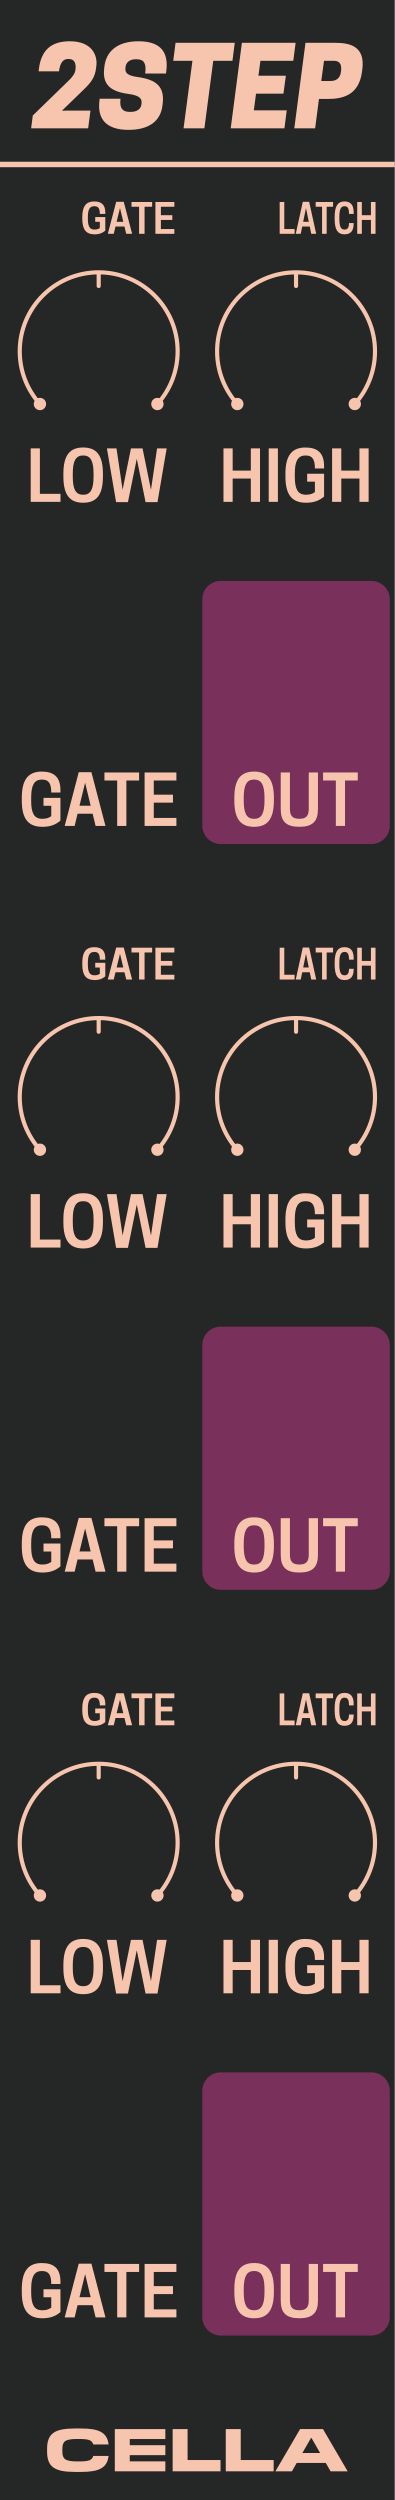
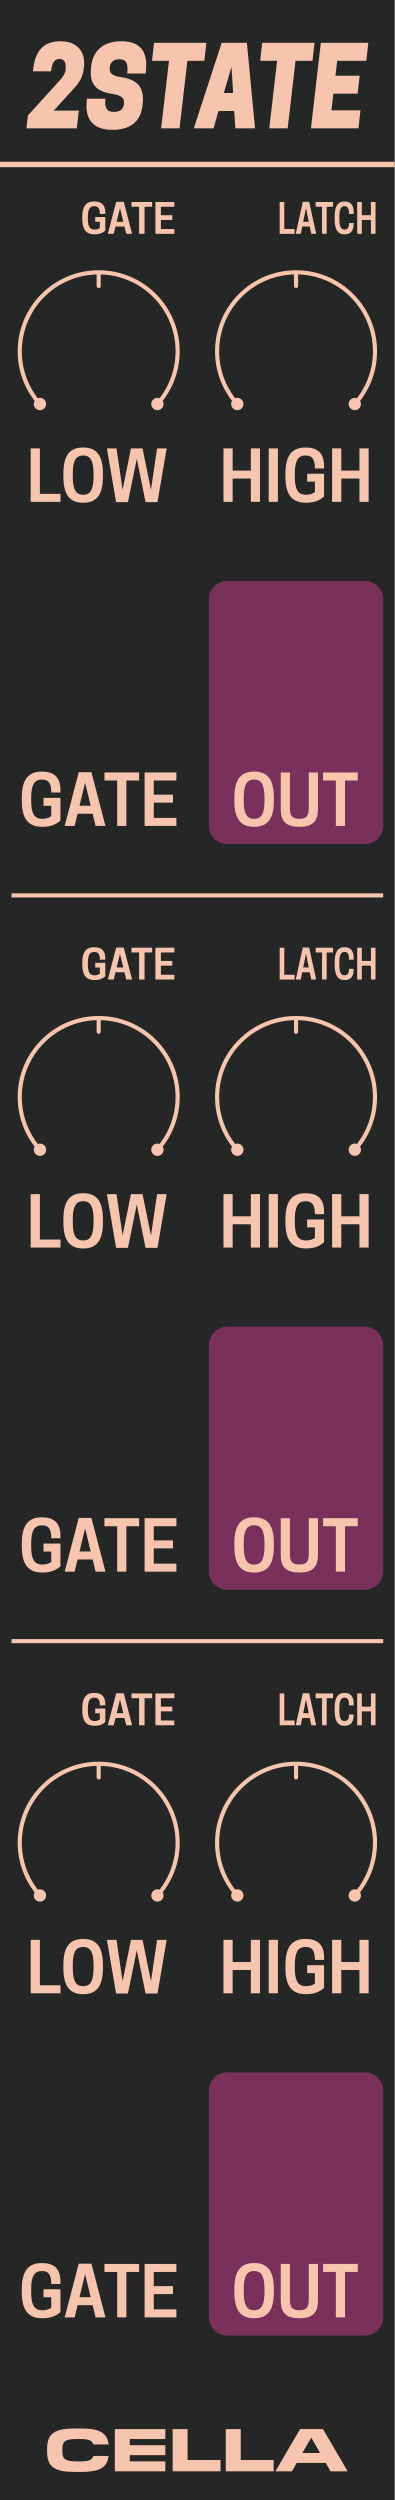
<svg xmlns="http://www.w3.org/2000/svg" width="100%" height="100%" viewBox="0 0 60 380" version="1.1" xml:space="preserve" style="fill-rule:evenodd;clip-rule:evenodd;stroke-linejoin:round;stroke-miterlimit:1.5;">
  <g id="Layer1">
    <rect x="0" y="0" width="60" height="380" style="fill:#252626;" />
    <path d="M-0,25L60,25" style="fill:none;stroke:#f7c5ad;stroke-width:0.83px;" />
+     <path d="M1.75,136.104L58.25,136.104" style="fill:none;stroke:#f7c5ad;stroke-width:0.63px;" />
+     <path d="M1.75,249.45L58.25,249.45" style="fill:none;stroke:#f7c5ad;stroke-width:0.63px;" />
    <path d="M12.327,375.731C15.077,375.731 16.287,375.117 16.507,373.302L14.178,373.302C13.977,373.953 13.546,374.136 11.96,374.136L11.74,374.136C9.797,374.136 9.476,373.724 9.476,372.541L9.476,372.33C9.476,371.13 9.797,370.726 11.74,370.726L11.96,370.726C13.546,370.726 13.977,370.91 14.178,371.56L16.507,371.56C16.287,369.745 15.077,369.131 12.327,369.131L11.373,369.131C8.321,369.131 7.157,369.874 7.157,372.23L7.157,372.633C7.157,374.989 8.321,375.731 11.373,375.731L12.327,375.731Z" style="fill:#f7c5ad;fill-rule:nonzero;" />
    <path d="M25.132,374.127L19.724,374.127L19.724,373.183L25.132,373.183L25.132,371.67L19.724,371.67L19.724,370.735L25.132,370.735L25.132,369.223L17.451,369.223L17.451,375.64L25.132,375.64L25.132,374.127Z" style="fill:#f7c5ad;fill-rule:nonzero;" />
    <path d="M33.52,373.925L28.515,373.925L28.515,369.223L26.242,369.223L26.242,375.64L33.52,375.64L33.52,373.925Z" style="fill:#f7c5ad;fill-rule:nonzero;" />
    <path d="M41.596,373.925L36.591,373.925L36.591,369.223L34.317,369.223L34.317,375.64L41.596,375.64L41.596,373.925Z" style="fill:#f7c5ad;fill-rule:nonzero;" />
    <path d="M49.094,369.223L45.611,369.223L41.862,375.64L44.373,375.64L45.097,374.365L49.516,374.365L50.249,375.64L52.843,375.64L49.094,369.223ZM47.353,370.58L48.654,372.853L45.959,372.853L47.27,370.58L47.353,370.58Z" style="fill:#f7c5ad;fill-rule:nonzero;" />
-     <path d="M10.583,16.807L9.417,16.823L12.717,13.623C13.867,12.507 14.45,11.757 14.617,10.257L14.65,9.957C14.833,8.357 13.933,6.273 10.617,6.273C7.683,6.273 6.233,7.707 5.9,10.557L5.867,10.84L8.967,10.84C9.15,9.423 9.667,8.973 10.317,8.973L10.483,8.973C11.133,8.973 11.583,9.39 11.483,10.457L11.467,10.623C11.4,11.207 10.967,11.723 10.517,12.173L4.983,17.557L4.733,19.507L13.4,19.507L13.75,16.807L10.583,16.807Z" style="fill:#f7c5ad;fill-rule:nonzero;" />
-     <path d="M19.5,14.273C21.267,14.507 21.583,15.023 21.517,15.673L21.5,15.84C21.433,16.473 20.95,17.007 19.867,17.007L19.7,17.007C18.617,17.007 18.133,16.44 18.317,15.007L15.15,15.007L15.117,15.273C14.733,18.29 16.367,19.74 19.533,19.74C22.6,19.74 24.433,18.44 24.7,15.99L24.733,15.69C25.017,13.207 23.783,12.107 21,11.723C19.283,11.49 19,11.04 19.067,10.34L19.083,10.173C19.15,9.523 19.683,9.007 20.6,9.007L20.767,9.007C21.933,9.007 22.267,9.707 22.067,11.173L25.233,11.173L25.283,10.773C25.65,7.807 24.3,6.273 21.05,6.273C17.8,6.273 16.117,7.84 15.867,10.14L15.833,10.44C15.567,12.79 16.717,13.907 19.5,14.273Z" style="fill:#f7c5ad;fill-rule:nonzero;" />
-     <path d="M32.417,9.24L35.333,9.24L35.683,6.507L26.683,6.507L26.333,9.24L29.25,9.24L27.9,19.507L31.067,19.507L32.417,9.24Z" style="fill:#f7c5ad;fill-rule:nonzero;" />
-     <path d="M36.767,6.507L35.067,19.507L43.233,19.507L43.583,16.773L38.583,16.773L38.917,14.24L43.083,14.24L43.45,11.507L39.283,11.507L39.583,9.24L44.583,9.24L44.933,6.507L36.767,6.507Z" style="fill:#f7c5ad;fill-rule:nonzero;" />
-     <path d="M48.483,15.04L49.8,15.04C52,15.04 54.533,14.54 55.017,10.94L55.067,10.573C55.55,6.973 53.117,6.507 50.917,6.507L46.433,6.507L44.733,19.507L47.9,19.507L48.483,15.04ZM48.833,12.307L49.25,9.24L50.7,9.24C51.317,9.24 51.967,9.44 51.85,10.673L51.833,10.857C51.717,12.057 50.9,12.307 50.283,12.307L48.833,12.307Z" style="fill:#f7c5ad;fill-rule:nonzero;" />
-     <path d="M59.25,317.8C59.25,316.255 57.995,315 56.45,315L33.55,315C32.005,315 30.75,316.255 30.75,317.8L30.75,352.2C30.75,353.745 32.005,355 33.55,355L56.45,355C57.995,355 59.25,353.745 59.25,352.2L59.25,317.8Z" style="fill:#79305a;" />
+     <path d="M9.185,16.807L8.154,16.823L11.071,13.623C12.087,12.507 12.603,11.757 12.75,10.257L12.78,9.957C12.942,8.357 12.146,6.273 9.215,6.273C6.622,6.273 5.341,7.707 5.046,10.557L5.016,10.84L7.756,10.84C7.918,9.423 8.375,8.973 8.95,8.973L9.097,8.973C9.671,8.973 10.069,9.39 9.981,10.457L9.966,10.623C9.907,11.207 9.524,11.723 9.126,12.173L4.236,17.557L4.015,19.507L11.675,19.507L11.984,16.807L9.185,16.807Z" style="fill:#f7c5ad;fill-rule:nonzero;" />
+     <path d="M17.066,14.273C18.628,14.507 18.908,15.023 18.849,15.673L18.834,15.84C18.775,16.473 18.348,17.007 17.39,17.007L17.243,17.007C16.286,17.007 15.858,16.44 16.02,15.007L13.222,15.007L13.192,15.273C12.853,18.29 14.297,19.74 17.096,19.74C19.806,19.74 21.427,18.44 21.662,15.99L21.692,15.69C21.942,13.207 20.852,12.107 18.392,11.723C16.875,11.49 16.624,11.04 16.683,10.34L16.698,10.173C16.757,9.523 17.228,9.007 18.039,9.007L18.186,9.007C19.217,9.007 19.512,9.707 19.335,11.173L22.134,11.173L22.178,10.773C22.502,7.807 21.309,6.273 18.436,6.273C15.564,6.273 14.076,7.84 13.855,10.14L13.826,10.44C13.59,12.79 14.606,13.907 17.066,14.273Z" style="fill:#f7c5ad;fill-rule:nonzero;" />
+     <path d="M28.483,9.24L31.061,9.24L31.37,6.507L23.415,6.507L23.106,9.24L25.684,9.24L24.491,19.507L27.29,19.507L28.483,9.24Z" style="fill:#f7c5ad;fill-rule:nonzero;" />
+     <path d="M33.697,6.507L29.455,19.507L32.46,19.507L33.211,16.873L35.598,16.873L35.774,19.507L38.765,19.507L37.527,6.507L33.697,6.507ZM35.185,10.173L35.436,14.14L34.022,14.14L35.185,10.173Z" style="fill:#f7c5ad;fill-rule:nonzero;" />
+     <path d="M44.922,9.24L47.5,9.24L47.81,6.507L39.855,6.507L39.546,9.24L42.123,9.24L40.93,19.507L43.729,19.507L44.922,9.24Z" style="fill:#f7c5ad;fill-rule:nonzero;" />
+     <path d="M48.767,6.507L47.265,19.507L54.483,19.507L54.792,16.773L50.373,16.773L50.667,14.24L54.35,14.24L54.674,11.507L50.991,11.507L51.257,9.24L55.676,9.24L55.985,6.507L48.767,6.507Z" style="fill:#f7c5ad;fill-rule:nonzero;" />
+     <path d="M58.25,317.8C58.25,316.255 56.995,315 55.45,315L34.55,315C33.005,315 31.75,316.255 31.75,317.8L31.75,352.2C31.75,353.745 33.005,355 34.55,355L55.45,355C56.995,355 58.25,353.745 58.25,352.2L58.25,317.8Z" style="fill:#79305a;" />
    <path d="M38.63,352.376C40.661,352.376 41.63,351.199 41.63,348.386L41.63,347.97C41.63,345.157 40.661,343.98 38.63,343.98C36.589,343.98 35.62,345.157 35.62,347.97L35.62,348.386C35.62,351.199 36.589,352.376 38.63,352.376ZM38.578,351.157C37.443,351.157 37.047,350.22 37.047,348.386L37.047,347.97C37.047,346.136 37.443,345.199 38.578,345.199L38.672,345.199C39.807,345.199 40.203,346.136 40.203,347.97L40.203,348.386C40.203,350.22 39.807,351.157 38.672,351.157L38.578,351.157Z" style="fill:#f7c5ad;fill-rule:nonzero;" />
    <path d="M45.505,352.376C47.557,352.376 48.328,351.511 48.328,349.688L48.328,344.115L46.932,344.115L46.932,349.636C46.932,350.709 46.547,351.157 45.505,351.157C44.453,351.157 44.068,350.709 44.068,349.636L44.068,344.115L42.672,344.115L42.672,349.688C42.672,351.511 43.443,352.376 45.505,352.376Z" style="fill:#f7c5ad;fill-rule:nonzero;" />
    <path d="M52.443,345.334L54.38,345.334L54.38,344.115L49.109,344.115L49.109,345.334L51.047,345.334L51.047,352.24L52.443,352.24L52.443,345.334Z" style="fill:#f7c5ad;fill-rule:nonzero;" />
    <path d="M6.458,352.378C7.833,352.378 8.635,351.92 9.187,351.43L9.187,347.972L6.614,347.972L6.614,349.18L7.791,349.18L7.791,350.753C7.521,350.972 7.083,351.159 6.51,351.159L6.416,351.159C5.135,351.159 4.739,350.222 4.739,348.388L4.739,347.972C4.739,346.138 5.146,345.201 6.344,345.201L6.437,345.201C7.458,345.201 7.791,345.878 7.791,347.17L9.187,347.17L9.187,346.815C9.187,344.836 8.219,343.982 6.354,343.982C4.323,343.982 3.312,345.159 3.312,347.972L3.312,348.388C3.312,351.201 4.323,352.378 6.458,352.378Z" style="fill:#f7c5ad;fill-rule:nonzero;" />
    <path d="M11.969,344.076L9.833,352.242L11.344,352.242L11.791,350.388L14.083,350.388L14.531,352.242L16.031,352.242L13.896,344.076L11.969,344.076ZM12.937,345.67L13.781,349.17L12.083,349.17L12.937,345.67Z" style="fill:#f7c5ad;fill-rule:nonzero;" />
    <path d="M19.208,345.336L21.146,345.336L21.146,344.117L15.875,344.117L15.875,345.336L17.812,345.336L17.812,352.242L19.208,352.242L19.208,345.336Z" style="fill:#f7c5ad;fill-rule:nonzero;" />
    <path d="M21.979,344.117L21.979,352.242L26.812,352.242L26.812,351.024L23.375,351.024L23.375,348.701L26.291,348.701L26.291,347.492L23.375,347.492L23.375,345.336L26.812,345.336L26.812,344.117L21.979,344.117Z" style="fill:#f7c5ad;fill-rule:nonzero;" />
    <path d="M9.198,302.98L9.198,301.762L6.063,301.762L6.063,294.855L4.667,294.855L4.667,302.98L9.198,302.98Z" style="fill:#f7c5ad;fill-rule:nonzero;" />
    <path d="M12.646,303.116C14.677,303.116 15.646,301.939 15.646,299.126L15.646,298.71C15.646,295.897 14.677,294.72 12.646,294.72C10.604,294.72 9.635,295.897 9.635,298.71L9.635,299.126C9.635,301.939 10.604,303.116 12.646,303.116ZM12.594,301.897C11.458,301.897 11.063,300.96 11.063,299.126L11.063,298.71C11.063,296.876 11.458,295.939 12.594,295.939L12.688,295.939C13.823,295.939 14.219,296.876 14.219,298.71L14.219,299.126C14.219,300.96 13.823,301.897 12.688,301.897L12.594,301.897Z" style="fill:#f7c5ad;fill-rule:nonzero;" />
    <path d="M22.125,303.022L23.938,303.022L25.333,294.855L23.875,294.855L22.948,301.147L21.667,294.855L19.906,294.855L18.635,301.147L17.708,294.855L16.25,294.855L17.646,303.022L19.448,303.022L20.792,296.439L22.125,303.022Z" style="fill:#f7c5ad;fill-rule:nonzero;" />
    <path d="M38.125,294.855L38.125,298.23L35.365,298.23L35.365,294.855L33.969,294.855L33.969,302.98L35.365,302.98L35.365,299.439L38.125,299.439L38.125,302.98L39.521,302.98L39.521,294.855L38.125,294.855Z" style="fill:#f7c5ad;fill-rule:nonzero;" />
    <rect x="40.844" y="294.855" width="1.396" height="8.125" style="fill:#f7c5ad;fill-rule:nonzero;" />
    <path d="M46.531,303.116C47.906,303.116 48.708,302.657 49.26,302.168L49.26,298.71L46.687,298.71L46.687,299.918L47.865,299.918L47.865,301.491C47.594,301.71 47.156,301.897 46.583,301.897L46.49,301.897C45.208,301.897 44.812,300.96 44.812,299.126L44.812,298.71C44.812,296.876 45.219,295.939 46.417,295.939L46.51,295.939C47.531,295.939 47.865,296.616 47.865,297.907L49.26,297.907L49.26,297.553C49.26,295.574 48.292,294.72 46.427,294.72C44.396,294.72 43.385,295.897 43.385,298.71L43.385,299.126C43.385,301.939 44.396,303.116 46.531,303.116Z" style="fill:#f7c5ad;fill-rule:nonzero;" />
    <path d="M54.635,294.855L54.635,298.23L51.875,298.23L51.875,294.855L50.479,294.855L50.479,302.98L51.875,302.98L51.875,299.439L54.635,299.439L54.635,302.98L56.031,302.98L56.031,294.855L54.635,294.855Z" style="fill:#f7c5ad;fill-rule:nonzero;" />
    <path d="M44.782,262.24L44.782,261.515L43.21,261.515L43.21,257.402L42.51,257.402L42.51,262.24L44.782,262.24Z" style="fill:#f7c5ad;fill-rule:nonzero;" />
    <path d="M46.025,257.377L44.954,262.24L45.711,262.24L45.936,261.136L47.085,261.136L47.309,262.24L48.061,262.24L46.991,257.377L46.025,257.377ZM46.51,258.326L46.933,260.41L46.082,260.41L46.51,258.326Z" style="fill:#f7c5ad;fill-rule:nonzero;" />
    <path d="M49.654,258.127L50.626,258.127L50.626,257.402L47.983,257.402L47.983,258.127L48.954,258.127L48.954,262.24L49.654,262.24L49.654,258.127Z" style="fill:#f7c5ad;fill-rule:nonzero;" />
    <path d="M51.581,259.945L51.581,259.697C51.581,258.605 51.769,258.047 52.349,258.047L52.396,258.047C52.892,258.047 53.054,258.45 53.054,259.219L53.759,259.219L53.759,259.008C53.759,257.83 53.289,257.321 52.354,257.321C51.336,257.321 50.866,258.022 50.866,259.697L50.866,259.945C50.866,261.62 51.336,262.321 52.354,262.321C53.289,262.321 53.759,261.812 53.759,260.671L53.759,260.609L53.054,260.609C53.054,261.217 52.871,261.595 52.396,261.595L52.349,261.595C51.764,261.595 51.581,261.037 51.581,259.945Z" style="fill:#f7c5ad;fill-rule:nonzero;" />
    <path d="M56.381,257.402L56.381,259.412L54.997,259.412L54.997,257.402L54.297,257.402L54.297,262.24L54.997,262.24L54.997,260.131L56.381,260.131L56.381,262.24L57.08,262.24L57.08,257.402L56.381,257.402Z" style="fill:#f7c5ad;fill-rule:nonzero;" />
    <path d="M14.38,262.321C15.198,262.321 15.676,262.048 16.005,261.756L16.005,259.697L14.473,259.697L14.473,260.417L15.174,260.417L15.174,261.353C15.012,261.484 14.752,261.595 14.411,261.595L14.355,261.595C13.592,261.595 13.356,261.037 13.356,259.945L13.356,259.697C13.356,258.605 13.598,258.047 14.311,258.047L14.367,258.047C14.975,258.047 15.174,258.45 15.174,259.219L16.005,259.219L16.005,259.008C16.005,257.83 15.428,257.321 14.317,257.321C13.108,257.321 12.506,258.022 12.506,259.697L12.506,259.945C12.506,261.62 13.108,262.321 14.38,262.321Z" style="fill:#f7c5ad;fill-rule:nonzero;" />
    <path d="M17.661,257.377L16.389,262.24L17.289,262.24L17.556,261.136L18.92,261.136L19.187,262.24L20.081,262.24L18.809,257.377L17.661,257.377ZM18.238,258.326L18.741,260.41L17.729,260.41L18.238,258.326Z" style="fill:#f7c5ad;fill-rule:nonzero;" />
    <path d="M21.973,258.127L23.126,258.127L23.126,257.402L19.987,257.402L19.987,258.127L21.141,258.127L21.141,262.24L21.973,262.24L21.973,258.127Z" style="fill:#f7c5ad;fill-rule:nonzero;" />
    <path d="M23.623,257.402L23.623,262.24L26.501,262.24L26.501,261.515L24.454,261.515L24.454,260.131L26.191,260.131L26.191,259.412L24.454,259.412L24.454,258.127L26.501,258.127L26.501,257.402L23.623,257.402Z" style="fill:#f7c5ad;fill-rule:nonzero;" />
    <path d="M44.782,148.889L44.782,148.164L43.21,148.164L43.21,144.051L42.51,144.051L42.51,148.889L44.782,148.889Z" style="fill:#f7c5ad;fill-rule:nonzero;" />
    <path d="M46.025,144.026L44.954,148.889L45.711,148.889L45.936,147.785L47.085,147.785L47.309,148.889L48.061,148.889L46.991,144.026L46.025,144.026ZM46.51,144.975L46.933,147.059L46.082,147.059L46.51,144.975Z" style="fill:#f7c5ad;fill-rule:nonzero;" />
    <path d="M49.654,144.776L50.626,144.776L50.626,144.051L47.983,144.051L47.983,144.776L48.954,144.776L48.954,148.889L49.654,148.889L49.654,144.776Z" style="fill:#f7c5ad;fill-rule:nonzero;" />
    <path d="M51.581,146.594L51.581,146.346C51.581,145.254 51.769,144.696 52.349,144.696L52.396,144.696C52.892,144.696 53.054,145.099 53.054,145.868L53.759,145.868L53.759,145.657C53.759,144.479 53.289,143.97 52.354,143.97C51.336,143.97 50.866,144.671 50.866,146.346L50.866,146.594C50.866,148.269 51.336,148.97 52.354,148.97C53.289,148.97 53.759,148.461 53.759,147.32L53.759,147.258L53.054,147.258C53.054,147.866 52.871,148.244 52.396,148.244L52.349,148.244C51.764,148.244 51.581,147.686 51.581,146.594Z" style="fill:#f7c5ad;fill-rule:nonzero;" />
    <path d="M56.381,144.051L56.381,146.061L54.997,146.061L54.997,144.051L54.297,144.051L54.297,148.889L54.997,148.889L54.997,146.78L56.381,146.78L56.381,148.889L57.08,148.889L57.08,144.051L56.381,144.051Z" style="fill:#f7c5ad;fill-rule:nonzero;" />
    <path d="M14.38,148.97C15.198,148.97 15.676,148.697 16.005,148.405L16.005,146.346L14.473,146.346L14.473,147.066L15.174,147.066L15.174,148.002C15.012,148.133 14.752,148.244 14.411,148.244L14.355,148.244C13.592,148.244 13.356,147.686 13.356,146.594L13.356,146.346C13.356,145.254 13.598,144.696 14.311,144.696L14.367,144.696C14.975,144.696 15.174,145.099 15.174,145.868L16.005,145.868L16.005,145.657C16.005,144.479 15.428,143.97 14.317,143.97C13.108,143.97 12.506,144.671 12.506,146.346L12.506,146.594C12.506,148.269 13.108,148.97 14.38,148.97Z" style="fill:#f7c5ad;fill-rule:nonzero;" />
    <path d="M17.661,144.026L16.389,148.889L17.289,148.889L17.556,147.785L18.92,147.785L19.187,148.889L20.081,148.889L18.809,144.026L17.661,144.026ZM18.238,144.975L18.741,147.059L17.729,147.059L18.238,144.975Z" style="fill:#f7c5ad;fill-rule:nonzero;" />
    <path d="M21.973,144.776L23.126,144.776L23.126,144.051L19.987,144.051L19.987,144.776L21.141,144.776L21.141,148.889L21.973,148.889L21.973,144.776Z" style="fill:#f7c5ad;fill-rule:nonzero;" />
    <path d="M23.623,144.051L23.623,148.889L26.501,148.889L26.501,148.164L24.454,148.164L24.454,146.78L26.191,146.78L26.191,146.061L24.454,146.061L24.454,144.776L26.501,144.776L26.501,144.051L23.623,144.051Z" style="fill:#f7c5ad;fill-rule:nonzero;" />
    <path d="M44.782,35.539L44.782,34.814L43.21,34.814L43.21,30.701L42.51,30.701L42.51,35.539L44.782,35.539Z" style="fill:#f7c5ad;fill-rule:nonzero;" />
    <path d="M46.025,30.676L44.954,35.539L45.711,35.539L45.936,34.435L47.085,34.435L47.309,35.539L48.061,35.539L46.991,30.676L46.025,30.676ZM46.51,31.625L46.933,33.709L46.082,33.709L46.51,31.625Z" style="fill:#f7c5ad;fill-rule:nonzero;" />
    <path d="M49.654,31.426L50.626,31.426L50.626,30.701L47.983,30.701L47.983,31.426L48.954,31.426L48.954,35.539L49.654,35.539L49.654,31.426Z" style="fill:#f7c5ad;fill-rule:nonzero;" />
    <path d="M51.581,33.244L51.581,32.996C51.581,31.904 51.769,31.346 52.349,31.346L52.396,31.346C52.892,31.346 53.054,31.749 53.054,32.518L53.759,32.518L53.759,32.307C53.759,31.129 53.289,30.62 52.354,30.62C51.336,30.62 50.866,31.321 50.866,32.996L50.866,33.244C50.866,34.919 51.336,35.62 52.354,35.62C53.289,35.62 53.759,35.111 53.759,33.97L53.759,33.908L53.054,33.908C53.054,34.516 52.871,34.894 52.396,34.894L52.349,34.894C51.764,34.894 51.581,34.336 51.581,33.244Z" style="fill:#f7c5ad;fill-rule:nonzero;" />
    <path d="M56.381,30.701L56.381,32.711L54.997,32.711L54.997,30.701L54.297,30.701L54.297,35.539L54.997,35.539L54.997,33.43L56.381,33.43L56.381,35.539L57.08,35.539L57.08,30.701L56.381,30.701Z" style="fill:#f7c5ad;fill-rule:nonzero;" />
    <path d="M14.38,35.62C15.198,35.62 15.676,35.347 16.005,35.055L16.005,32.996L14.473,32.996L14.473,33.716L15.174,33.716L15.174,34.652C15.012,34.783 14.752,34.894 14.411,34.894L14.355,34.894C13.592,34.894 13.356,34.336 13.356,33.244L13.356,32.996C13.356,31.904 13.598,31.346 14.311,31.346L14.367,31.346C14.975,31.346 15.174,31.749 15.174,32.518L16.005,32.518L16.005,32.307C16.005,31.129 15.428,30.62 14.317,30.62C13.108,30.62 12.506,31.321 12.506,32.996L12.506,33.244C12.506,34.919 13.108,35.62 14.38,35.62Z" style="fill:#f7c5ad;fill-rule:nonzero;" />
    <path d="M17.661,30.676L16.389,35.539L17.289,35.539L17.556,34.435L18.92,34.435L19.187,35.539L20.081,35.539L18.809,30.676L17.661,30.676ZM18.238,31.625L18.741,33.709L17.729,33.709L18.238,31.625Z" style="fill:#f7c5ad;fill-rule:nonzero;" />
    <path d="M21.973,31.426L23.126,31.426L23.126,30.701L19.987,30.701L19.987,31.426L21.141,31.426L21.141,35.539L21.973,35.539L21.973,31.426Z" style="fill:#f7c5ad;fill-rule:nonzero;" />
    <path d="M23.623,30.701L23.623,35.539L26.501,35.539L26.501,34.814L24.454,34.814L24.454,33.43L26.191,33.43L26.191,32.711L24.454,32.711L24.454,31.426L26.501,31.426L26.501,30.701L23.623,30.701Z" style="fill:#f7c5ad;fill-rule:nonzero;" />
    <g id="SmmCTR">
      <path d="M35.376,288.738C35.721,289.122 36.315,289.154 36.7,288.808C37.084,288.462 37.116,287.869 36.77,287.484C36.424,287.1 35.831,287.068 35.446,287.414C35.061,287.76 35.03,288.353 35.376,288.738Z" style="fill:#f7c5ad;" />
      <path d="M54.624,288.738C54.279,289.122 53.685,289.154 53.3,288.808C52.916,288.462 52.884,287.869 53.23,287.484C53.576,287.1 54.169,287.068 54.554,287.414C54.939,287.76 54.97,288.353 54.624,288.738Z" style="fill:#f7c5ad;" />
      <path d="M36.073,288.111C34.163,285.985 33,283.175 33,280.095C33,273.472 38.377,268.095 45,268.095C51.623,268.095 57,273.472 57,280.095C57,283.175 55.837,285.985 53.927,288.111" style="fill:none;stroke:#f7c5ad;stroke-width:0.63px;stroke-linecap:square;" />
      <path id="line87" d="M45,270.173L45,268.266" style="fill:none;fill-rule:nonzero;stroke:#f7c5ad;stroke-width:0.63px;stroke-linecap:round;stroke-miterlimit:4;" />
    </g>
    <g id="SmmCTR1">
      <path d="M5.376,288.738C5.721,289.122 6.315,289.154 6.7,288.808C7.084,288.462 7.116,287.869 6.77,287.484C6.424,287.1 5.831,287.068 5.446,287.414C5.061,287.76 5.03,288.353 5.376,288.738Z" style="fill:#f7c5ad;" />
      <path d="M24.624,288.738C24.279,289.122 23.685,289.154 23.3,288.808C22.916,288.462 22.884,287.869 23.23,287.484C23.576,287.1 24.169,287.068 24.554,287.414C24.939,287.76 24.97,288.353 24.624,288.738Z" style="fill:#f7c5ad;" />
      <path d="M6.073,288.111C4.163,285.985 3,283.175 3,280.095C3,273.472 8.377,268.095 15,268.095C21.623,268.095 27,273.472 27,280.095C27,283.175 25.837,285.985 23.927,288.111" style="fill:none;stroke:#f7c5ad;stroke-width:0.63px;stroke-linecap:square;" />
      <path id="line871" d="M15,270.173L15,268.266" style="fill:none;fill-rule:nonzero;stroke:#f7c5ad;stroke-width:0.63px;stroke-linecap:round;stroke-miterlimit:4;" />
    </g>
    <g id="Group-2">
-       <path d="M59.25,204.45C59.25,202.905 57.995,201.65 56.45,201.65L33.55,201.65C32.005,201.65 30.75,202.905 30.75,204.45L30.75,238.85C30.75,240.395 32.005,241.65 33.55,241.65L56.45,241.65C57.995,241.65 59.25,240.395 59.25,238.85L59.25,204.45Z" style="fill:#79305a;" />
+       <path d="M58.25,204.45C58.25,202.905 56.995,201.65 55.45,201.65L34.55,201.65C33.005,201.65 31.75,202.905 31.75,204.45L31.75,238.85C31.75,240.395 33.005,241.65 34.55,241.65L55.45,241.65C56.995,241.65 58.25,240.395 58.25,238.85L58.25,204.45Z" style="fill:#79305a;" />
      <path d="M38.63,239.026C40.661,239.026 41.63,237.849 41.63,235.036L41.63,234.62C41.63,231.807 40.661,230.63 38.63,230.63C36.589,230.63 35.62,231.807 35.62,234.62L35.62,235.036C35.62,237.849 36.589,239.026 38.63,239.026ZM38.578,237.807C37.443,237.807 37.047,236.87 37.047,235.036L37.047,234.62C37.047,232.786 37.443,231.849 38.578,231.849L38.672,231.849C39.807,231.849 40.203,232.786 40.203,234.62L40.203,235.036C40.203,236.87 39.807,237.807 38.672,237.807L38.578,237.807Z" style="fill:#f7c5ad;fill-rule:nonzero;" />
      <path d="M45.505,239.026C47.557,239.026 48.328,238.161 48.328,236.338L48.328,230.765L46.932,230.765L46.932,236.286C46.932,237.359 46.547,237.807 45.505,237.807C44.453,237.807 44.068,237.359 44.068,236.286L44.068,230.765L42.672,230.765L42.672,236.338C42.672,238.161 43.443,239.026 45.505,239.026Z" style="fill:#f7c5ad;fill-rule:nonzero;" />
      <path d="M52.443,231.984L54.38,231.984L54.38,230.765L49.109,230.765L49.109,231.984L51.047,231.984L51.047,238.89L52.443,238.89L52.443,231.984Z" style="fill:#f7c5ad;fill-rule:nonzero;" />
      <path d="M6.458,239.028C7.833,239.028 8.635,238.57 9.187,238.08L9.187,234.622L6.614,234.622L6.614,235.83L7.791,235.83L7.791,237.403C7.521,237.622 7.083,237.809 6.51,237.809L6.416,237.809C5.135,237.809 4.739,236.872 4.739,235.038L4.739,234.622C4.739,232.788 5.146,231.851 6.344,231.851L6.437,231.851C7.458,231.851 7.791,232.528 7.791,233.82L9.187,233.82L9.187,233.465C9.187,231.486 8.219,230.632 6.354,230.632C4.323,230.632 3.312,231.809 3.312,234.622L3.312,235.038C3.312,237.851 4.323,239.028 6.458,239.028Z" style="fill:#f7c5ad;fill-rule:nonzero;" />
      <path d="M11.969,230.726L9.833,238.892L11.344,238.892L11.791,237.038L14.083,237.038L14.531,238.892L16.031,238.892L13.896,230.726L11.969,230.726ZM12.937,232.32L13.781,235.82L12.083,235.82L12.937,232.32Z" style="fill:#f7c5ad;fill-rule:nonzero;" />
      <path d="M19.208,231.986L21.146,231.986L21.146,230.767L15.875,230.767L15.875,231.986L17.812,231.986L17.812,238.892L19.208,238.892L19.208,231.986Z" style="fill:#f7c5ad;fill-rule:nonzero;" />
      <path d="M21.979,230.767L21.979,238.892L26.812,238.892L26.812,237.674L23.375,237.674L23.375,235.351L26.291,235.351L26.291,234.142L23.375,234.142L23.375,231.986L26.812,231.986L26.812,230.767L21.979,230.767Z" style="fill:#f7c5ad;fill-rule:nonzero;" />
      <path d="M9.198,189.63L9.198,188.412L6.063,188.412L6.063,181.505L4.667,181.505L4.667,189.63L9.198,189.63Z" style="fill:#f7c5ad;fill-rule:nonzero;" />
      <path d="M12.646,189.766C14.677,189.766 15.646,188.589 15.646,185.776L15.646,185.36C15.646,182.547 14.677,181.37 12.646,181.37C10.604,181.37 9.635,182.547 9.635,185.36L9.635,185.776C9.635,188.589 10.604,189.766 12.646,189.766ZM12.594,188.547C11.458,188.547 11.063,187.61 11.063,185.776L11.063,185.36C11.063,183.526 11.458,182.589 12.594,182.589L12.688,182.589C13.823,182.589 14.219,183.526 14.219,185.36L14.219,185.776C14.219,187.61 13.823,188.547 12.688,188.547L12.594,188.547Z" style="fill:#f7c5ad;fill-rule:nonzero;" />
      <path d="M22.125,189.672L23.938,189.672L25.333,181.505L23.875,181.505L22.948,187.797L21.667,181.505L19.906,181.505L18.635,187.797L17.708,181.505L16.25,181.505L17.646,189.672L19.448,189.672L20.792,183.089L22.125,189.672Z" style="fill:#f7c5ad;fill-rule:nonzero;" />
      <path d="M38.125,181.505L38.125,184.88L35.365,184.88L35.365,181.505L33.969,181.505L33.969,189.63L35.365,189.63L35.365,186.089L38.125,186.089L38.125,189.63L39.521,189.63L39.521,181.505L38.125,181.505Z" style="fill:#f7c5ad;fill-rule:nonzero;" />
      <rect x="40.844" y="181.505" width="1.396" height="8.125" style="fill:#f7c5ad;fill-rule:nonzero;" />
      <path d="M46.531,189.766C47.906,189.766 48.708,189.308 49.26,188.818L49.26,185.36L46.687,185.36L46.687,186.568L47.865,186.568L47.865,188.141C47.594,188.36 47.156,188.547 46.583,188.547L46.49,188.547C45.208,188.547 44.812,187.61 44.812,185.776L44.812,185.36C44.812,183.526 45.219,182.589 46.417,182.589L46.51,182.589C47.531,182.589 47.865,183.266 47.865,184.558L49.26,184.558L49.26,184.203C49.26,182.224 48.292,181.37 46.427,181.37C44.396,181.37 43.385,182.547 43.385,185.36L43.385,185.776C43.385,188.589 44.396,189.766 46.531,189.766Z" style="fill:#f7c5ad;fill-rule:nonzero;" />
      <path d="M54.635,181.505L54.635,184.88L51.875,184.88L51.875,181.505L50.479,181.505L50.479,189.63L51.875,189.63L51.875,186.089L54.635,186.089L54.635,189.63L56.031,189.63L56.031,181.505L54.635,181.505Z" style="fill:#f7c5ad;fill-rule:nonzero;" />
      <g id="SmmCTR2">
        <path d="M35.376,175.388C35.721,175.772 36.315,175.804 36.7,175.458C37.084,175.112 37.116,174.519 36.77,174.134C36.424,173.75 35.831,173.718 35.446,174.064C35.061,174.41 35.03,175.003 35.376,175.388Z" style="fill:#f7c5ad;" />
        <path d="M54.624,175.388C54.279,175.772 53.685,175.804 53.3,175.458C52.916,175.112 52.884,174.519 53.23,174.134C53.576,173.75 54.169,173.718 54.554,174.064C54.939,174.41 54.97,175.003 54.624,175.388Z" style="fill:#f7c5ad;" />
        <path d="M36.073,174.761C34.163,172.635 33,169.825 33,166.745C33,160.122 38.377,154.745 45,154.745C51.623,154.745 57,160.122 57,166.745C57,169.825 55.837,172.635 53.927,174.761" style="fill:none;stroke:#f7c5ad;stroke-width:0.63px;stroke-linecap:square;" />
        <path id="line872" d="M45,156.823L45,154.916" style="fill:none;fill-rule:nonzero;stroke:#f7c5ad;stroke-width:0.63px;stroke-linecap:round;stroke-miterlimit:4;" />
      </g>
      <g id="SmmCTR3">
        <path d="M5.376,175.388C5.721,175.772 6.315,175.804 6.7,175.458C7.084,175.112 7.116,174.519 6.77,174.134C6.424,173.75 5.831,173.718 5.446,174.064C5.061,174.41 5.03,175.003 5.376,175.388Z" style="fill:#f7c5ad;" />
        <path d="M24.624,175.388C24.279,175.772 23.685,175.804 23.3,175.458C22.916,175.112 22.884,174.519 23.23,174.134C23.576,173.75 24.169,173.718 24.554,174.064C24.939,174.41 24.97,175.003 24.624,175.388Z" style="fill:#f7c5ad;" />
        <path d="M6.073,174.761C4.163,172.635 3,169.825 3,166.745C3,160.122 8.377,154.745 15,154.745C21.623,154.745 27,160.122 27,166.745C27,169.825 25.837,172.635 23.927,174.761" style="fill:none;stroke:#f7c5ad;stroke-width:0.63px;stroke-linecap:square;" />
        <path id="line873" d="M15,156.823L15,154.916" style="fill:none;fill-rule:nonzero;stroke:#f7c5ad;stroke-width:0.63px;stroke-linecap:round;stroke-miterlimit:4;" />
      </g>
    </g>
    <g id="Group-1">
-       <path d="M59.25,91.1C59.25,89.555 57.995,88.3 56.45,88.3L33.55,88.3C32.005,88.3 30.75,89.555 30.75,91.1L30.75,125.5C30.75,127.045 32.005,128.3 33.55,128.3L56.45,128.3C57.995,128.3 59.25,127.045 59.25,125.5L59.25,91.1Z" style="fill:#79305a;" />
+       <path d="M58.25,91.1C58.25,89.555 56.995,88.3 55.45,88.3L34.55,88.3C33.005,88.3 31.75,89.555 31.75,91.1L31.75,125.5C31.75,127.045 33.005,128.3 34.55,128.3L55.45,128.3C56.995,128.3 58.25,127.045 58.25,125.5L58.25,91.1Z" style="fill:#79305a;" />
      <path d="M38.63,125.676C40.661,125.676 41.63,124.499 41.63,121.686L41.63,121.27C41.63,118.457 40.661,117.28 38.63,117.28C36.589,117.28 35.62,118.457 35.62,121.27L35.62,121.686C35.62,124.499 36.589,125.676 38.63,125.676ZM38.578,124.457C37.443,124.457 37.047,123.52 37.047,121.686L37.047,121.27C37.047,119.436 37.443,118.499 38.578,118.499L38.672,118.499C39.807,118.499 40.203,119.436 40.203,121.27L40.203,121.686C40.203,123.52 39.807,124.457 38.672,124.457L38.578,124.457Z" style="fill:#f7c5ad;fill-rule:nonzero;" />
      <path d="M45.505,125.676C47.557,125.676 48.328,124.811 48.328,122.988L48.328,117.415L46.932,117.415L46.932,122.936C46.932,124.009 46.547,124.457 45.505,124.457C44.453,124.457 44.068,124.009 44.068,122.936L44.068,117.415L42.672,117.415L42.672,122.988C42.672,124.811 43.443,125.676 45.505,125.676Z" style="fill:#f7c5ad;fill-rule:nonzero;" />
      <path d="M52.443,118.634L54.38,118.634L54.38,117.415L49.109,117.415L49.109,118.634L51.047,118.634L51.047,125.54L52.443,125.54L52.443,118.634Z" style="fill:#f7c5ad;fill-rule:nonzero;" />
      <path d="M6.458,125.678C7.833,125.678 8.635,125.22 9.187,124.73L9.187,121.272L6.614,121.272L6.614,122.48L7.791,122.48L7.791,124.053C7.521,124.272 7.083,124.459 6.51,124.459L6.416,124.459C5.135,124.459 4.739,123.522 4.739,121.688L4.739,121.272C4.739,119.438 5.146,118.501 6.344,118.501L6.437,118.501C7.458,118.501 7.791,119.178 7.791,120.47L9.187,120.47L9.187,120.115C9.187,118.136 8.219,117.282 6.354,117.282C4.323,117.282 3.312,118.459 3.312,121.272L3.312,121.688C3.312,124.501 4.323,125.678 6.458,125.678Z" style="fill:#f7c5ad;fill-rule:nonzero;" />
      <path d="M11.969,117.376L9.833,125.542L11.344,125.542L11.791,123.688L14.083,123.688L14.531,125.542L16.031,125.542L13.896,117.376L11.969,117.376ZM12.937,118.97L13.781,122.47L12.083,122.47L12.937,118.97Z" style="fill:#f7c5ad;fill-rule:nonzero;" />
      <path d="M19.208,118.636L21.146,118.636L21.146,117.417L15.875,117.417L15.875,118.636L17.812,118.636L17.812,125.542L19.208,125.542L19.208,118.636Z" style="fill:#f7c5ad;fill-rule:nonzero;" />
      <path d="M21.979,117.417L21.979,125.542L26.812,125.542L26.812,124.324L23.375,124.324L23.375,122.001L26.291,122.001L26.291,120.792L23.375,120.792L23.375,118.636L26.812,118.636L26.812,117.417L21.979,117.417Z" style="fill:#f7c5ad;fill-rule:nonzero;" />
      <path d="M9.198,76.28L9.198,75.062L6.063,75.062L6.063,68.155L4.667,68.155L4.667,76.28L9.198,76.28Z" style="fill:#f7c5ad;fill-rule:nonzero;" />
      <path d="M12.646,76.416C14.677,76.416 15.646,75.239 15.646,72.426L15.646,72.01C15.646,69.197 14.677,68.02 12.646,68.02C10.604,68.02 9.635,69.197 9.635,72.01L9.635,72.426C9.635,75.239 10.604,76.416 12.646,76.416ZM12.594,75.197C11.458,75.197 11.063,74.26 11.063,72.426L11.063,72.01C11.063,70.176 11.458,69.239 12.594,69.239L12.688,69.239C13.823,69.239 14.219,70.176 14.219,72.01L14.219,72.426C14.219,74.26 13.823,75.197 12.688,75.197L12.594,75.197Z" style="fill:#f7c5ad;fill-rule:nonzero;" />
      <path d="M22.125,76.322L23.938,76.322L25.333,68.155L23.875,68.155L22.948,74.447L21.667,68.155L19.906,68.155L18.635,74.447L17.708,68.155L16.25,68.155L17.646,76.322L19.448,76.322L20.792,69.739L22.125,76.322Z" style="fill:#f7c5ad;fill-rule:nonzero;" />
      <path d="M38.125,68.155L38.125,71.53L35.365,71.53L35.365,68.155L33.969,68.155L33.969,76.28L35.365,76.28L35.365,72.739L38.125,72.739L38.125,76.28L39.521,76.28L39.521,68.155L38.125,68.155Z" style="fill:#f7c5ad;fill-rule:nonzero;" />
      <rect x="40.844" y="68.155" width="1.396" height="8.125" style="fill:#f7c5ad;fill-rule:nonzero;" />
      <path d="M46.531,76.416C47.906,76.416 48.708,75.957 49.26,75.468L49.26,72.01L46.687,72.01L46.687,73.218L47.865,73.218L47.865,74.791C47.594,75.01 47.156,75.197 46.583,75.197L46.49,75.197C45.208,75.197 44.812,74.26 44.812,72.426L44.812,72.01C44.812,70.176 45.219,69.239 46.417,69.239L46.51,69.239C47.531,69.239 47.865,69.916 47.865,71.207L49.26,71.207L49.26,70.853C49.26,68.874 48.292,68.02 46.427,68.02C44.396,68.02 43.385,69.197 43.385,72.01L43.385,72.426C43.385,75.239 44.396,76.416 46.531,76.416Z" style="fill:#f7c5ad;fill-rule:nonzero;" />
      <path d="M54.635,68.155L54.635,71.53L51.875,71.53L51.875,68.155L50.479,68.155L50.479,76.28L51.875,76.28L51.875,72.739L54.635,72.739L54.635,76.28L56.031,76.28L56.031,68.155L54.635,68.155Z" style="fill:#f7c5ad;fill-rule:nonzero;" />
      <g id="SmmCTR4">
        <path d="M35.376,62.038C35.721,62.422 36.315,62.454 36.7,62.108C37.084,61.762 37.116,61.169 36.77,60.784C36.424,60.4 35.831,60.368 35.446,60.714C35.061,61.06 35.03,61.653 35.376,62.038Z" style="fill:#f7c5ad;" />
        <path d="M54.624,62.038C54.279,62.422 53.685,62.454 53.3,62.108C52.916,61.762 52.884,61.169 53.23,60.784C53.576,60.4 54.169,60.368 54.554,60.714C54.939,61.06 54.97,61.653 54.624,62.038Z" style="fill:#f7c5ad;" />
        <path d="M36.073,61.411C34.163,59.285 33,56.475 33,53.395C33,46.772 38.377,41.395 45,41.395C51.623,41.395 57,46.772 57,53.395C57,56.475 55.837,59.285 53.927,61.411" style="fill:none;stroke:#f7c5ad;stroke-width:0.63px;stroke-linecap:square;" />
        <path id="line874" d="M45,43.473L45,41.566" style="fill:none;fill-rule:nonzero;stroke:#f7c5ad;stroke-width:0.63px;stroke-linecap:round;stroke-miterlimit:4;" />
      </g>
      <g id="SmmCTR5">
        <path d="M5.376,62.038C5.721,62.422 6.315,62.454 6.7,62.108C7.084,61.762 7.116,61.169 6.77,60.784C6.424,60.4 5.831,60.368 5.446,60.714C5.061,61.06 5.03,61.653 5.376,62.038Z" style="fill:#f7c5ad;" />
        <path d="M24.624,62.038C24.279,62.422 23.685,62.454 23.3,62.108C22.916,61.762 22.884,61.169 23.23,60.784C23.576,60.4 24.169,60.368 24.554,60.714C24.939,61.06 24.97,61.653 24.624,62.038Z" style="fill:#f7c5ad;" />
        <path d="M6.073,61.411C4.163,59.285 3,56.475 3,53.395C3,46.772 8.377,41.395 15,41.395C21.623,41.395 27,46.772 27,53.395C27,56.475 25.837,59.285 23.927,61.411" style="fill:none;stroke:#f7c5ad;stroke-width:0.63px;stroke-linecap:square;" />
        <path id="line875" d="M15,43.473L15,41.566" style="fill:none;fill-rule:nonzero;stroke:#f7c5ad;stroke-width:0.63px;stroke-linecap:round;stroke-miterlimit:4;" />
      </g>
    </g>
  </g>
</svg>
